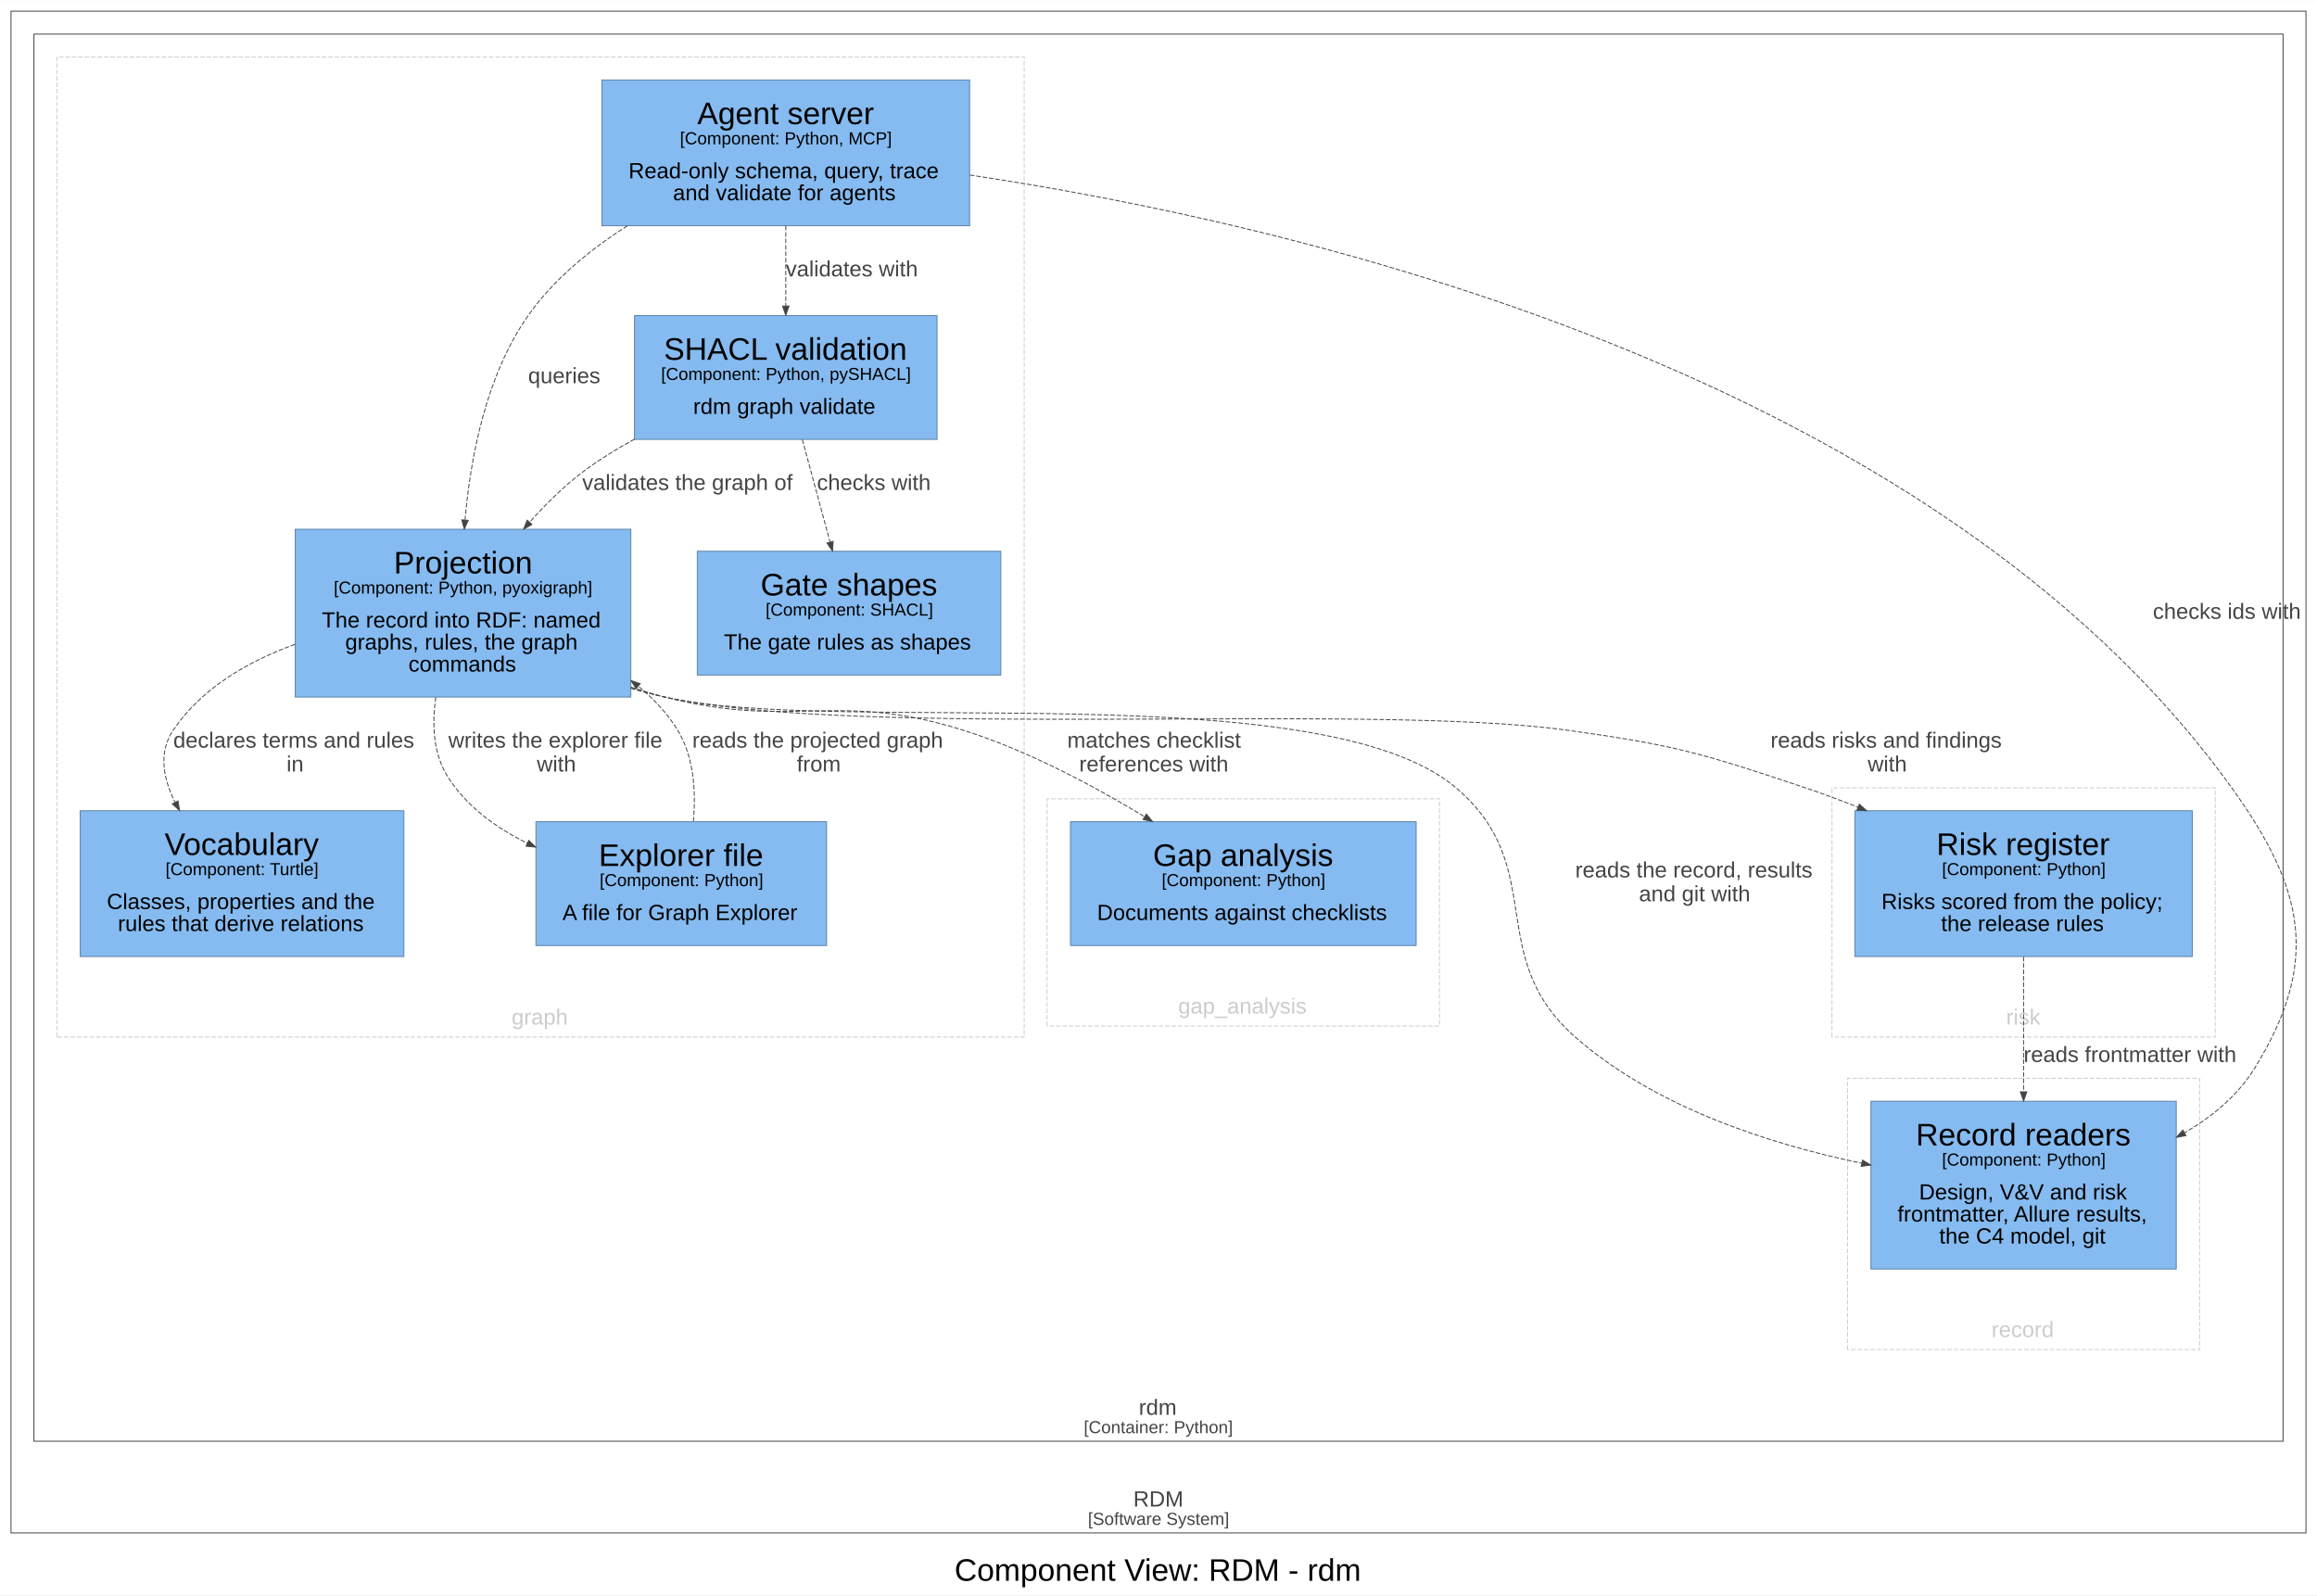
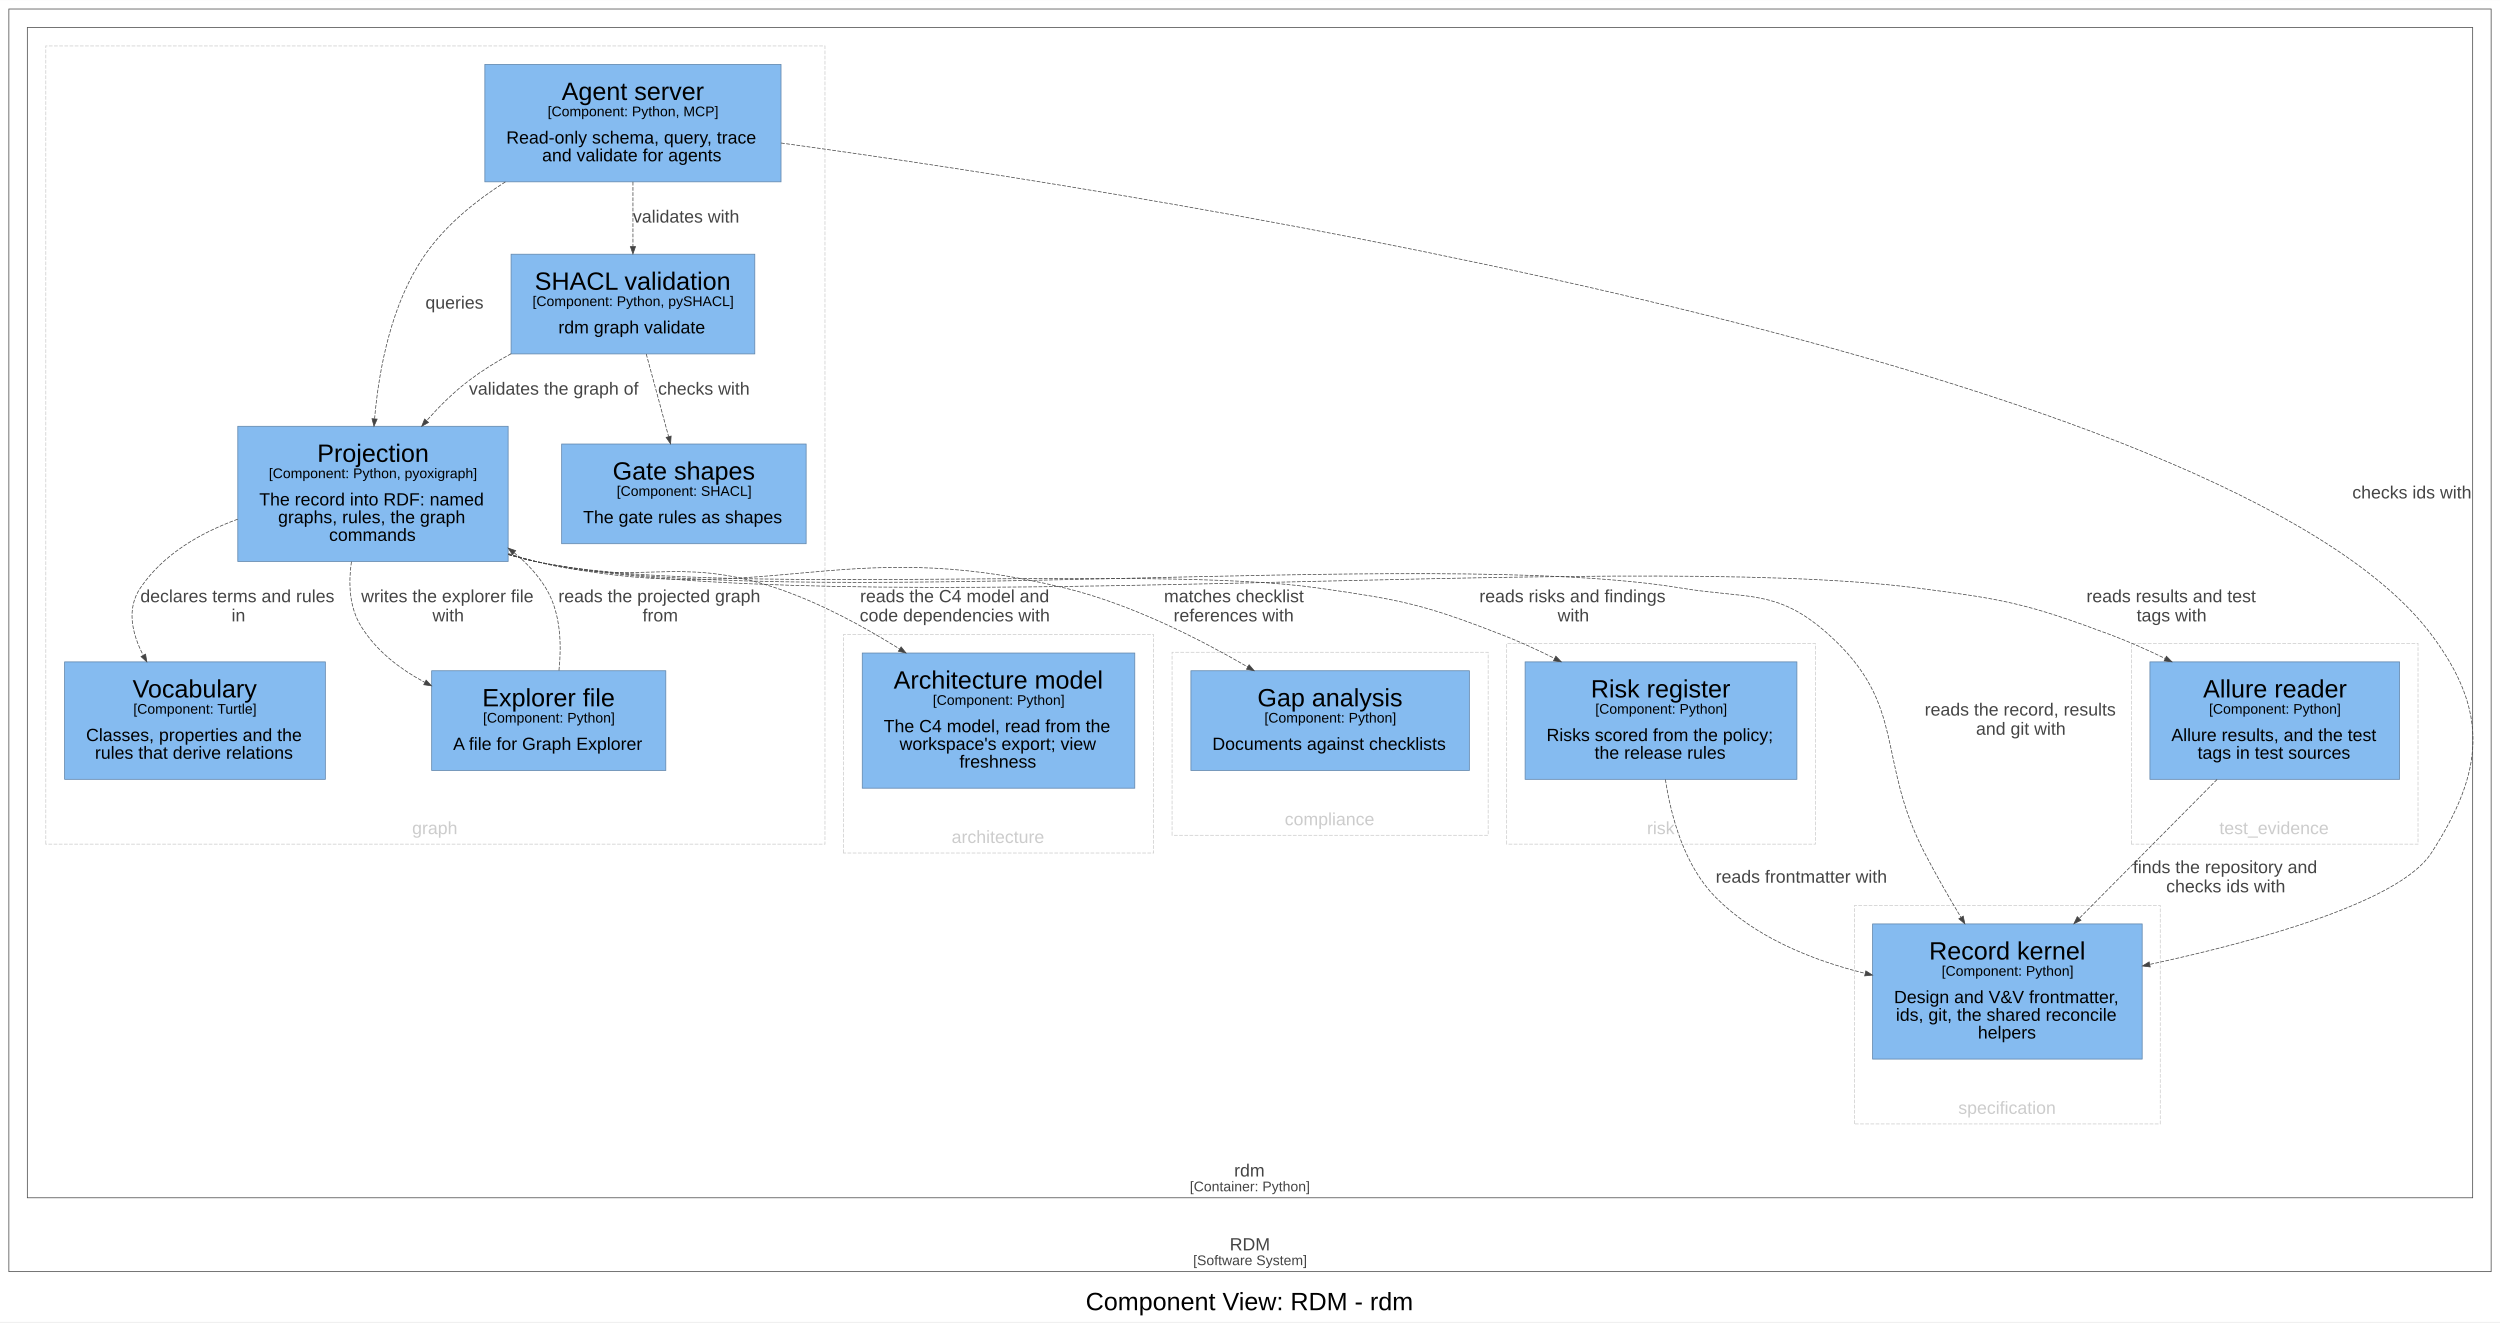
- <svg xmlns="http://www.w3.org/2000/svg" width="2527pt" height="1740pt" viewBox="0.00 0.00 2527.00 1739.60">
-   <g id="graph0" class="graph" transform="scale(1 1) rotate(0) translate(4 1735.6)">
-     <polygon fill="white" stroke="transparent" points="-4,4 -4,-1735.6 2523,-1735.6 2523,4 -4,4" />
-     <text text-anchor="start" x="1037" y="-11.8" font-family="Arial" font-size="34.00">Component View: RDM - rdm</text>
+ <svg xmlns="http://www.w3.org/2000/svg" width="3385pt" height="1790pt" viewBox="0.00 0.00 3385.00 1789.60">
+   <g id="graph0" class="graph" transform="scale(1 1) rotate(0) translate(4 1785.6)">
+     <polygon fill="white" stroke="transparent" points="-4,4 -4,-1785.6 3381,-1785.6 3381,4 -4,4" />
+     <text text-anchor="start" x="1466" y="-11.8" font-family="Arial" font-size="34.00">Component View: RDM - rdm</text>
    <g id="clust1" class="cluster">
-       <polygon fill="none" stroke="#444444" points="8,-64 8,-1723.6 2511,-1723.6 2511,-64 8,-64" />
-       <text text-anchor="start" x="1232" y="-92.8" font-family="Arial" font-size="24.00" fill="#444444">RDM</text>
-       <text text-anchor="start" x="1182.5" y="-72.8" font-family="Arial" font-size="19.00" fill="#444444">[Software System]</text>
+       <polygon fill="none" stroke="#444444" points="8,-64 8,-1773.6 3369,-1773.6 3369,-64 8,-64" />
+       <text text-anchor="start" x="1661" y="-92.8" font-family="Arial" font-size="24.00" fill="#444444">RDM</text>
+       <text text-anchor="start" x="1611.5" y="-72.8" font-family="Arial" font-size="19.00" fill="#444444">[Software System]</text>
    </g>
    <g id="clust2" class="cluster">
-       <polygon fill="none" stroke="#444444" points="33,-164 33,-1698.6 2486,-1698.6 2486,-164 33,-164" />
-       <text text-anchor="start" x="1238" y="-192.8" font-family="Arial" font-size="24.00" fill="#444444">rdm</text>
-       <text text-anchor="start" x="1178" y="-172.8" font-family="Arial" font-size="19.00" fill="#444444">[Container: Python]</text>
+       <polygon fill="none" stroke="#444444" points="33,-164 33,-1748.6 3344,-1748.6 3344,-164 33,-164" />
+       <text text-anchor="start" x="1667" y="-192.8" font-family="Arial" font-size="24.00" fill="#444444">rdm</text>
+       <text text-anchor="start" x="1607" y="-172.8" font-family="Arial" font-size="19.00" fill="#444444">[Container: Python]</text>
    </g>
    <g id="clust3" class="cluster">
-       <polygon fill="none" stroke="#cccccc" stroke-dasharray="5,2" points="1138,-616.8 1138,-864.6 1566,-864.6 1566,-616.8 1138,-616.8" />
-       <text text-anchor="start" x="1281" y="-630.4" font-family="Arial" font-size="24.00" fill="#cccccc">gap_analysis</text>
+       <polygon fill="none" stroke="#cccccc" stroke-dasharray="5,2" points="1138,-630.8 1138,-926.6 1558,-926.6 1558,-630.8 1138,-630.8" />
+       <text text-anchor="start" x="1284.5" y="-644.4" font-family="Arial" font-size="24.00" fill="#cccccc">architecture</text>
    </g>
    <g id="clust4" class="cluster">
-       <polygon fill="none" stroke="#cccccc" stroke-dasharray="5,2" points="58,-604.8 58,-1673.6 1113,-1673.6 1113,-604.8 58,-604.8" />
-       <text text-anchor="start" x="554" y="-618.4" font-family="Arial" font-size="24.00" fill="#cccccc">graph</text>
+       <polygon fill="none" stroke="#cccccc" stroke-dasharray="5,2" points="1583,-654.8 1583,-902.6 2011,-902.6 2011,-654.8 1583,-654.8" />
+       <text text-anchor="start" x="1735.5" y="-668.4" font-family="Arial" font-size="24.00" fill="#cccccc">compliance</text>
    </g>
    <g id="clust5" class="cluster">
-       <polygon fill="none" stroke="#cccccc" stroke-dasharray="5,2" points="2011,-264 2011,-559.8 2395,-559.8 2395,-264 2011,-264" />
-       <text text-anchor="start" x="2168" y="-277.6" font-family="Arial" font-size="24.00" fill="#cccccc">record</text>
+       <polygon fill="none" stroke="#cccccc" stroke-dasharray="5,2" points="58,-642.8 58,-1723.6 1113,-1723.6 1113,-642.8 58,-642.8" />
+       <text text-anchor="start" x="554" y="-656.4" font-family="Arial" font-size="24.00" fill="#cccccc">graph</text>
    </g>
    <g id="clust6" class="cluster">
-       <polygon fill="none" stroke="#cccccc" stroke-dasharray="5,2" points="1994,-604.8 1994,-876.6 2412,-876.6 2412,-604.8 1994,-604.8" />
-       <text text-anchor="start" x="2184" y="-618.4" font-family="Arial" font-size="24.00" fill="#cccccc">risk</text>
+       <polygon fill="none" stroke="#cccccc" stroke-dasharray="5,2" points="2036,-642.8 2036,-914.6 2454,-914.6 2454,-642.8 2036,-642.8" />
+       <text text-anchor="start" x="2226" y="-656.4" font-family="Arial" font-size="24.00" fill="#cccccc">risk</text>
+     </g>
+     <g id="clust7" class="cluster">
+       <polygon fill="none" stroke="#cccccc" stroke-dasharray="5,2" points="2507,-264 2507,-559.8 2921,-559.8 2921,-264 2507,-264" />
+       <text text-anchor="start" x="2647.5" y="-277.6" font-family="Arial" font-size="24.00" fill="#cccccc">specification</text>
+     </g>
+     <g id="clust8" class="cluster">
+       <polygon fill="none" stroke="#cccccc" stroke-dasharray="5,2" points="2882,-642.8 2882,-914.6 3270,-914.6 3270,-642.8 2882,-642.8" />
+       <text text-anchor="start" x="3001" y="-656.4" font-family="Arial" font-size="24.00" fill="#cccccc">test_evidence</text>
+     </g>
+     <g id="26" class="node">
+       <polygon fill="#85bbf0" stroke="#5d82a8" points="1532.5,-901.6 1163.5,-901.6 1163.5,-718.6 1532.5,-718.6 1532.5,-901.6" />
+       <text text-anchor="start" x="1206" y="-853.4" font-family="Arial" font-size="34.00" fill="#000000">Architecture model</text>
+       <text text-anchor="start" x="1259" y="-831.4" font-family="Arial" font-size="19.00" fill="#000000">[Component: Python]</text>
+       <text text-anchor="start" x="1192.5" y="-794.4" font-family="Arial" font-size="24.00" fill="#000000">The C4 model, read from the</text>
+       <text text-anchor="start" x="1214" y="-770.4" font-family="Arial" font-size="24.00" fill="#000000">workspace's export; view</text>
+       <text text-anchor="start" x="1295" y="-746.4" font-family="Arial" font-size="24.00" fill="#000000">freshness</text>
+     </g>
+     <g id="28" class="node">
+       <polygon fill="#85bbf0" stroke="#5d82a8" points="1985.5,-877.6 1608.5,-877.6 1608.5,-742.6 1985.5,-742.6 1985.5,-877.6" />
+       <text text-anchor="start" x="1698.5" y="-829.4" font-family="Arial" font-size="34.00" fill="#000000">Gap analysis</text>
+       <text text-anchor="start" x="1708" y="-807.4" font-family="Arial" font-size="19.00" fill="#000000">[Component: Python]</text>
+       <text text-anchor="start" x="1637.5" y="-770.4" font-family="Arial" font-size="24.00" fill="#000000">Documents against checklists</text>
+     </g>
+     <g id="36" class="node">
+       <polygon fill="#85bbf0" stroke="#5d82a8" points="684,-1208.6 318,-1208.6 318,-1025.6 684,-1025.6 684,-1208.6" />
+       <text text-anchor="start" x="425.5" y="-1160.4" font-family="Arial" font-size="34.00" fill="#000000">Projection</text>
+       <text text-anchor="start" x="360" y="-1138.4" font-family="Arial" font-size="19.00" fill="#000000">[Component: Python, pyoxigraph]</text>
+       <text text-anchor="start" x="347" y="-1101.4" font-family="Arial" font-size="24.00" fill="#000000">The record into RDF: named</text>
+       <text text-anchor="start" x="372.5" y="-1077.4" font-family="Arial" font-size="24.00" fill="#000000">graphs, rules, the graph</text>
+       <text text-anchor="start" x="441.5" y="-1053.4" font-family="Arial" font-size="24.00" fill="#000000">commands</text>
+     </g>
+     <g id="128" class="edge">
+       <path fill="none" stroke="#444444" stroke-dasharray="5,2" d="M684.27,-1036.31C696.58,-1032.32 708.9,-1028.69 721,-1025.6 862.23,-989.52 908.75,-1035.82 1047,-989.6 1105.01,-970.21 1163.94,-938.46 1214.11,-907.08" />
+       <polygon fill="#444444" stroke="#444444" points="1216.14,-909.93 1222.72,-901.64 1212.4,-904.02 1216.14,-909.93" />
+       <text text-anchor="start" x="1160.5" y="-970.4" font-family="Arial" font-size="24.00" fill="#444444">reads the C4 model and</text>
+       <text text-anchor="start" x="1160" y="-944.4" font-family="Arial" font-size="24.00" fill="#444444">code dependencies with</text>
+     </g>
+     <g id="91" class="edge">
+       <path fill="none" stroke="#444444" stroke-dasharray="5,2" d="M684.07,-1035.46C696.43,-1031.68 708.81,-1028.33 721,-1025.6 1032.36,-955.9 1128.02,-1065.2 1438,-989.6 1525.87,-968.17 1617.03,-922.5 1685.5,-882.73" />
+       <polygon fill="#444444" stroke="#444444" points="1687.3,-885.73 1694.16,-877.66 1683.76,-879.69 1687.3,-885.73" />
+       <text text-anchor="start" x="1572" y="-970.4" font-family="Arial" font-size="24.00" fill="#444444">matches checklist</text>
+       <text text-anchor="start" x="1585" y="-944.4" font-family="Arial" font-size="24.00" fill="#444444">references with</text>
+     </g>
+     <g id="37" class="node">
+       <polygon fill="#85bbf0" stroke="#5d82a8" points="436.5,-889.6 83.5,-889.6 83.5,-730.6 436.5,-730.6 436.5,-889.6" />
+       <text text-anchor="start" x="175.5" y="-841.4" font-family="Arial" font-size="34.00" fill="#000000">Vocabulary</text>
+       <text text-anchor="start" x="176.5" y="-819.4" font-family="Arial" font-size="19.00" fill="#000000">[Component: Turtle]</text>
+       <text text-anchor="start" x="112.5" y="-782.4" font-family="Arial" font-size="24.00" fill="#000000">Classes, properties and the</text>
+       <text text-anchor="start" x="124.5" y="-758.4" font-family="Arial" font-size="24.00" fill="#000000">rules that derive relations</text>
+     </g>
+     <g id="83" class="edge">
+       <path fill="none" stroke="#444444" stroke-dasharray="5,2" d="M317.84,-1082.78C266.66,-1064.12 216.7,-1035.01 186,-989.6 167.28,-961.9 174.34,-928.72 189.96,-898.51" />
+       <polygon fill="#444444" stroke="#444444" points="193.08,-900.12 194.82,-889.67 186.94,-896.75 193.08,-900.12" />
+       <text text-anchor="start" x="186" y="-970.4" font-family="Arial" font-size="24.00" fill="#444444">declares terms and rules</text>
+       <text text-anchor="start" x="309.5" y="-944.4" font-family="Arial" font-size="24.00" fill="#444444">in</text>
+     </g>
+     <g id="40" class="node">
+       <polygon fill="#85bbf0" stroke="#5d82a8" points="897.5,-877.6 580.5,-877.6 580.5,-742.6 897.5,-742.6 897.5,-877.6" />
+       <text text-anchor="start" x="649" y="-829.4" font-family="Arial" font-size="34.00" fill="#000000">Explorer file</text>
+       <text text-anchor="start" x="650" y="-807.4" font-family="Arial" font-size="19.00" fill="#000000">[Component: Python]</text>
+       <text text-anchor="start" x="609.5" y="-770.4" font-family="Arial" font-size="24.00" fill="#000000">A file for Graph Explorer</text>
+     </g>
+     <g id="84" class="edge">
+       <path fill="none" stroke="#444444" stroke-dasharray="5,2" d="M471.83,-1025.22C467.55,-995.43 469.03,-963.39 485,-937.6 505.29,-904.82 536.92,-880.26 571.04,-861.96" />
+       <polygon fill="#444444" stroke="#444444" points="572.97,-864.9 580.25,-857.2 569.76,-858.69 572.97,-864.9" />
+       <text text-anchor="start" x="485" y="-970.4" font-family="Arial" font-size="24.00" fill="#444444">writes the explorer file</text>
+       <text text-anchor="start" x="581.5" y="-944.4" font-family="Arial" font-size="24.00" fill="#444444">with</text>
+     </g>
+     <g id="25" class="node">
+       <polygon fill="#85bbf0" stroke="#5d82a8" points="2429,-889.6 2061,-889.6 2061,-730.6 2429,-730.6 2429,-889.6" />
+       <text text-anchor="start" x="2150" y="-841.4" font-family="Arial" font-size="34.00" fill="#000000">Risk register</text>
+       <text text-anchor="start" x="2156" y="-819.4" font-family="Arial" font-size="19.00" fill="#000000">[Component: Python]</text>
+       <text text-anchor="start" x="2090" y="-782.4" font-family="Arial" font-size="24.00" fill="#000000">Risks scored from the policy;</text>
+       <text text-anchor="start" x="2155" y="-758.4" font-family="Arial" font-size="24.00" fill="#000000">the release rules</text>
+     </g>
+     <g id="82" class="edge">
+       <path fill="none" stroke="#444444" stroke-dasharray="5,2" d="M684.02,-1035.23C696.39,-1031.5 708.79,-1028.23 721,-1025.6 951.41,-975.98 1547.66,-1022.81 1781,-989.6 1893.59,-973.58 1922.97,-967.71 2029,-926.6 2052.82,-917.36 2077.35,-906.1 2100.96,-894.27" />
+       <polygon fill="#444444" stroke="#444444" points="2102.61,-897.36 2109.95,-889.72 2099.45,-891.11 2102.61,-897.36" />
+       <text text-anchor="start" x="1999" y="-970.4" font-family="Arial" font-size="24.00" fill="#444444">reads risks and findings</text>
+       <text text-anchor="start" x="2105" y="-944.4" font-family="Arial" font-size="24.00" fill="#444444">with</text>
    </g>
    <g id="6" class="node">
-       <polygon fill="#85bbf0" stroke="#5d82a8" points="1540.5,-839.6 1163.5,-839.6 1163.5,-704.6 1540.5,-704.6 1540.5,-839.6" />
-       <text text-anchor="start" x="1253.5" y="-791.4" font-family="Arial" font-size="34.00" fill="#000000">Gap analysis</text>
-       <text text-anchor="start" x="1263" y="-769.4" font-family="Arial" font-size="19.00" fill="#000000">[Component: Python]</text>
-       <text text-anchor="start" x="1192.5" y="-732.4" font-family="Arial" font-size="24.00" fill="#000000">Documents against checklists</text>
-     </g>
-     <g id="11" class="node">
-       <polygon fill="#85bbf0" stroke="#5d82a8" points="684,-1158.6 318,-1158.6 318,-975.6 684,-975.6 684,-1158.6" />
-       <text text-anchor="start" x="425.5" y="-1110.4" font-family="Arial" font-size="34.00" fill="#000000">Projection</text>
-       <text text-anchor="start" x="360" y="-1088.4" font-family="Arial" font-size="19.00" fill="#000000">[Component: Python, pyoxigraph]</text>
-       <text text-anchor="start" x="347" y="-1051.4" font-family="Arial" font-size="24.00" fill="#000000">The record into RDF: named</text>
-       <text text-anchor="start" x="372.5" y="-1027.4" font-family="Arial" font-size="24.00" fill="#000000">graphs, rules, the graph</text>
-       <text text-anchor="start" x="441.5" y="-1003.4" font-family="Arial" font-size="24.00" fill="#000000">commands</text>
+       <polygon fill="#85bbf0" stroke="#5d82a8" points="2896.5,-534.8 2531.5,-534.8 2531.5,-351.8 2896.5,-351.8 2896.5,-534.8" />
+       <text text-anchor="start" x="2608" y="-486.6" font-family="Arial" font-size="34.00" fill="#000000">Record kernel</text>
+       <text text-anchor="start" x="2625" y="-464.6" font-family="Arial" font-size="19.00" fill="#000000">[Component: Python]</text>
+       <text text-anchor="start" x="2560.5" y="-427.6" font-family="Arial" font-size="24.00" fill="#000000">Design and V&amp;V frontmatter,</text>
+       <text text-anchor="start" x="2563" y="-403.6" font-family="Arial" font-size="24.00" fill="#000000">ids, git, the shared reconcile</text>
+       <text text-anchor="start" x="2674" y="-379.6" font-family="Arial" font-size="24.00" fill="#000000">helpers</text>
+     </g>
+     <g id="81" class="edge">
+       <path fill="none" stroke="#444444" stroke-dasharray="5,2" d="M684.29,-1034.98C696.57,-1031.33 708.87,-1028.14 721,-1025.6 1058.42,-954.83 1931.88,-1045.95 2272,-989.6 2363.94,-974.37 2402.61,-988.81 2472,-926.6 2578.92,-830.74 2536.01,-758.34 2602,-630.8 2616.88,-602.04 2634.35,-571.64 2651.01,-543.9" />
+       <polygon fill="#444444" stroke="#444444" points="2654.21,-545.37 2656.39,-535 2648.22,-541.75 2654.21,-545.37" />
+       <text text-anchor="start" x="2602" y="-816.9" font-family="Arial" font-size="24.00" fill="#444444">reads the record, results</text>
+       <text text-anchor="start" x="2671.5" y="-790.9" font-family="Arial" font-size="24.00" fill="#444444">and git with</text>
+     </g>
+     <g id="21" class="node">
+       <polygon fill="#85bbf0" stroke="#5d82a8" points="3245,-889.6 2907,-889.6 2907,-730.6 3245,-730.6 3245,-889.6" />
+       <text text-anchor="start" x="2979" y="-841.4" font-family="Arial" font-size="34.00" fill="#000000">Allure reader</text>
+       <text text-anchor="start" x="2987" y="-819.4" font-family="Arial" font-size="19.00" fill="#000000">[Component: Python]</text>
+       <text text-anchor="start" x="2936" y="-782.4" font-family="Arial" font-size="24.00" fill="#000000">Allure results, and the test</text>
+       <text text-anchor="start" x="2971.5" y="-758.4" font-family="Arial" font-size="24.00" fill="#000000">tags in test sources</text>
+     </g>
+     <g id="127" class="edge">
+       <path fill="none" stroke="#444444" stroke-dasharray="5,2" d="M684.28,-1034.93C696.56,-1031.29 708.87,-1028.12 721,-1025.6 1128.17,-941.05 2179.55,-1042.7 2592,-989.6 2710.35,-974.36 2741.21,-968.34 2853,-926.6 2877.74,-917.36 2903.25,-906.03 2927.79,-894.12" />
+       <polygon fill="#444444" stroke="#444444" points="2929.35,-897.25 2936.78,-889.7 2926.26,-890.97 2929.35,-897.25" />
+       <text text-anchor="start" x="2821" y="-970.4" font-family="Arial" font-size="24.00" fill="#444444">reads results and test</text>
+       <text text-anchor="start" x="2889" y="-944.4" font-family="Arial" font-size="24.00" fill="#444444">tags with</text>
+     </g>
+     <g id="38" class="node">
+       <polygon fill="#85bbf0" stroke="#5d82a8" points="1087.5,-1184.6 756.5,-1184.6 756.5,-1049.6 1087.5,-1049.6 1087.5,-1184.6" />
+       <text text-anchor="start" x="825.5" y="-1136.4" font-family="Arial" font-size="34.00" fill="#000000">Gate shapes</text>
+       <text text-anchor="start" x="831" y="-1114.4" font-family="Arial" font-size="19.00" fill="#000000">[Component: SHACL]</text>
+       <text text-anchor="start" x="785.5" y="-1077.4" font-family="Arial" font-size="24.00" fill="#000000">The gate rules as shapes</text>
+     </g>
+     <g id="39" class="node">
+       <polygon fill="#85bbf0" stroke="#5d82a8" points="1018,-1441.6 688,-1441.6 688,-1306.6 1018,-1306.6 1018,-1441.6" />
+       <text text-anchor="start" x="720" y="-1393.4" font-family="Arial" font-size="34.00" fill="#000000">SHACL validation</text>
+       <text text-anchor="start" x="717" y="-1371.4" font-family="Arial" font-size="19.00" fill="#000000">[Component: Python, pySHACL]</text>
+       <text text-anchor="start" x="752" y="-1334.4" font-family="Arial" font-size="24.00" fill="#000000">rdm graph validate</text>
+     </g>
+     <g id="86" class="edge">
+       <path fill="none" stroke="#444444" stroke-dasharray="5,2" d="M687.98,-1306.82C668.01,-1295.97 648.51,-1283.87 631,-1270.6 610.56,-1255.11 591.12,-1235.89 573.79,-1216.38" />
+       <polygon fill="#444444" stroke="#444444" points="576.21,-1213.84 567,-1208.6 570.94,-1218.44 576.21,-1213.84" />
+       <text text-anchor="start" x="631" y="-1251.4" font-family="Arial" font-size="24.00" fill="#444444">validates the graph of</text>
+     </g>
+     <g id="87" class="edge">
+       <path fill="none" stroke="#444444" stroke-dasharray="5,2" d="M871.04,-1306.43C880.31,-1272.17 891.65,-1230.26 901.28,-1194.68" />
+       <polygon fill="#444444" stroke="#444444" points="904.71,-1195.39 903.95,-1184.82 897.96,-1193.56 904.71,-1195.39" />
+       <text text-anchor="start" x="887" y="-1251.4" font-family="Arial" font-size="24.00" fill="#444444">checks with</text>
+     </g>
+     <g id="85" class="edge">
+       <path fill="none" stroke="#444444" stroke-dasharray="5,2" d="M752.85,-877.95C756.63,-913.56 755.13,-956.68 735,-989.6 723.87,-1007.8 709.14,-1023.55 692.47,-1037.14" />
+       <polygon fill="#444444" stroke="#444444" points="689.87,-1034.73 684.14,-1043.64 694.18,-1040.25 689.87,-1034.73" />
+       <text text-anchor="start" x="752" y="-970.4" font-family="Arial" font-size="24.00" fill="#444444">reads the projected graph</text>
+       <text text-anchor="start" x="866" y="-944.4" font-family="Arial" font-size="24.00" fill="#444444">from</text>
+     </g>
+     <g id="41" class="node">
+       <polygon fill="#85bbf0" stroke="#5d82a8" points="1053.5,-1698.6 652.5,-1698.6 652.5,-1539.6 1053.5,-1539.6 1053.5,-1698.6" />
+       <text text-anchor="start" x="756.5" y="-1650.4" font-family="Arial" font-size="34.00" fill="#000000">Agent server</text>
+       <text text-anchor="start" x="737.5" y="-1628.4" font-family="Arial" font-size="19.00" fill="#000000">[Component: Python, MCP]</text>
+       <text text-anchor="start" x="681.5" y="-1591.4" font-family="Arial" font-size="24.00" fill="#000000">Read-only schema, query, trace</text>
+       <text text-anchor="start" x="730" y="-1567.4" font-family="Arial" font-size="24.00" fill="#000000">and validate for agents</text>
    </g>
    <g id="88" class="edge">
-       <path fill="none" stroke="#444444" stroke-dasharray="5,2" d="M684.27,-986.31C696.58,-982.32 708.9,-978.69 721,-975.6 861.8,-939.6 907.35,-983.15 1046,-939.6 1115.7,-917.71 1187.76,-879.4 1244.43,-845.05" />
-       <polygon fill="#444444" stroke="#444444" points="1246.32,-847.99 1253.03,-839.79 1242.67,-842.02 1246.32,-847.99" />
-       <text text-anchor="start" x="1160" y="-920.4" font-family="Arial" font-size="24.00" fill="#444444">matches checklist</text>
-       <text text-anchor="start" x="1173" y="-894.4" font-family="Arial" font-size="24.00" fill="#444444">references with</text>
-     </g>
-     <g id="12" class="node">
-       <polygon fill="#85bbf0" stroke="#5d82a8" points="436.5,-851.6 83.5,-851.6 83.5,-692.6 436.5,-692.6 436.5,-851.6" />
-       <text text-anchor="start" x="175.5" y="-803.4" font-family="Arial" font-size="34.00" fill="#000000">Vocabulary</text>
-       <text text-anchor="start" x="176.5" y="-781.4" font-family="Arial" font-size="19.00" fill="#000000">[Component: Turtle]</text>
-       <text text-anchor="start" x="112.5" y="-744.4" font-family="Arial" font-size="24.00" fill="#000000">Classes, properties and the</text>
-       <text text-anchor="start" x="124.5" y="-720.4" font-family="Arial" font-size="24.00" fill="#000000">rules that derive relations</text>
-     </g>
-     <g id="80" class="edge">
-       <path fill="none" stroke="#444444" stroke-dasharray="5,2" d="M317.69,-1033.06C266.2,-1014.41 215.89,-985.23 185,-939.6 168.64,-915.42 173.75,-887.09 187.01,-860.73" />
-       <polygon fill="#444444" stroke="#444444" points="190.12,-862.33 191.8,-851.87 183.96,-859 190.12,-862.33" />
-       <text text-anchor="start" x="185" y="-920.4" font-family="Arial" font-size="24.00" fill="#444444">declares terms and rules</text>
-       <text text-anchor="start" x="308.5" y="-894.4" font-family="Arial" font-size="24.00" fill="#444444">in</text>
-     </g>
-     <g id="15" class="node">
-       <polygon fill="#85bbf0" stroke="#5d82a8" points="897.5,-839.6 580.5,-839.6 580.5,-704.6 897.5,-704.6 897.5,-839.6" />
-       <text text-anchor="start" x="649" y="-791.4" font-family="Arial" font-size="34.00" fill="#000000">Explorer file</text>
-       <text text-anchor="start" x="650" y="-769.4" font-family="Arial" font-size="19.00" fill="#000000">[Component: Python]</text>
-       <text text-anchor="start" x="609.5" y="-732.4" font-family="Arial" font-size="24.00" fill="#000000">A file for Graph Explorer</text>
-     </g>
-     <g id="81" class="edge">
-       <path fill="none" stroke="#444444" stroke-dasharray="5,2" d="M471.33,-975.31C466.92,-945.37 468.45,-913.21 485,-887.6 505.48,-855.9 537.08,-832.89 571.1,-816.21" />
-       <polygon fill="#444444" stroke="#444444" points="572.72,-819.32 580.28,-811.89 569.74,-812.98 572.72,-819.32" />
-       <text text-anchor="start" x="485" y="-920.4" font-family="Arial" font-size="24.00" fill="#444444">writes the explorer file</text>
-       <text text-anchor="start" x="581.5" y="-894.4" font-family="Arial" font-size="24.00" fill="#444444">with</text>
-     </g>
-     <g id="20" class="node">
-       <polygon fill="#85bbf0" stroke="#5d82a8" points="2369.5,-534.8 2036.5,-534.8 2036.5,-351.8 2369.5,-351.8 2369.5,-534.8" />
-       <text text-anchor="start" x="2085.5" y="-486.6" font-family="Arial" font-size="34.00" fill="#000000">Record readers</text>
-       <text text-anchor="start" x="2114" y="-464.6" font-family="Arial" font-size="19.00" fill="#000000">[Component: Python]</text>
-       <text text-anchor="start" x="2089" y="-427.6" font-family="Arial" font-size="24.00" fill="#000000">Design, V&amp;V and risk</text>
-       <text text-anchor="start" x="2065.5" y="-403.6" font-family="Arial" font-size="24.00" fill="#000000">frontmatter, Allure results,</text>
-       <text text-anchor="start" x="2111" y="-379.6" font-family="Arial" font-size="24.00" fill="#000000">the C4 model, git</text>
-     </g>
-     <g id="78" class="edge">
-       <path fill="none" stroke="#444444" stroke-dasharray="5,2" d="M684.09,-985.53C696.44,-981.73 708.82,-978.36 721,-975.6 909.26,-932.93 1436.96,-1001.67 1584,-876.6 1686,-789.84 1613.41,-693.19 1714,-604.8 1800.88,-528.46 1924.92,-488.29 2026.33,-467.22" />
-       <polygon fill="#444444" stroke="#444444" points="2027.28,-470.6 2036.38,-465.18 2025.89,-463.74 2027.28,-470.6" />
-       <text text-anchor="start" x="1714" y="-778.9" font-family="Arial" font-size="24.00" fill="#444444">reads the record, results</text>
-       <text text-anchor="start" x="1783.5" y="-752.9" font-family="Arial" font-size="24.00" fill="#444444">and git with</text>
-     </g>
-     <g id="25" class="node">
-       <polygon fill="#85bbf0" stroke="#5d82a8" points="2387,-851.6 2019,-851.6 2019,-692.6 2387,-692.6 2387,-851.6" />
-       <text text-anchor="start" x="2108" y="-803.4" font-family="Arial" font-size="34.00" fill="#000000">Risk register</text>
-       <text text-anchor="start" x="2114" y="-781.4" font-family="Arial" font-size="19.00" fill="#000000">[Component: Python]</text>
-       <text text-anchor="start" x="2048" y="-744.4" font-family="Arial" font-size="24.00" fill="#000000">Risks scored from the policy;</text>
-       <text text-anchor="start" x="2113" y="-720.4" font-family="Arial" font-size="24.00" fill="#000000">the release rules</text>
-     </g>
-     <g id="79" class="edge">
-       <path fill="none" stroke="#444444" stroke-dasharray="5,2" d="M684.03,-985.27C696.39,-981.53 708.79,-978.25 721,-975.6 934.63,-929.3 1487.45,-969.39 1704,-939.6 1822.22,-923.33 1851.86,-914.54 1965,-876.6 1983.82,-870.29 2003.2,-863.09 2022.4,-855.49" />
-       <polygon fill="#444444" stroke="#444444" points="2023.83,-858.69 2031.81,-851.73 2021.23,-852.19 2023.83,-858.69" />
-       <text text-anchor="start" x="1927" y="-920.4" font-family="Arial" font-size="24.00" fill="#444444">reads risks and findings</text>
-       <text text-anchor="start" x="2033" y="-894.4" font-family="Arial" font-size="24.00" fill="#444444">with</text>
-     </g>
-     <g id="13" class="node">
-       <polygon fill="#85bbf0" stroke="#5d82a8" points="1087.5,-1134.6 756.5,-1134.6 756.5,-999.6 1087.5,-999.6 1087.5,-1134.6" />
-       <text text-anchor="start" x="825.5" y="-1086.4" font-family="Arial" font-size="34.00" fill="#000000">Gate shapes</text>
-       <text text-anchor="start" x="831" y="-1064.4" font-family="Arial" font-size="19.00" fill="#000000">[Component: SHACL]</text>
-       <text text-anchor="start" x="785.5" y="-1027.4" font-family="Arial" font-size="24.00" fill="#000000">The gate rules as shapes</text>
-     </g>
-     <g id="14" class="node">
-       <polygon fill="#85bbf0" stroke="#5d82a8" points="1018,-1391.6 688,-1391.6 688,-1256.6 1018,-1256.6 1018,-1391.6" />
-       <text text-anchor="start" x="720" y="-1343.4" font-family="Arial" font-size="34.00" fill="#000000">SHACL validation</text>
-       <text text-anchor="start" x="717" y="-1321.4" font-family="Arial" font-size="19.00" fill="#000000">[Component: Python, pySHACL]</text>
-       <text text-anchor="start" x="752" y="-1284.4" font-family="Arial" font-size="24.00" fill="#000000">rdm graph validate</text>
-     </g>
-     <g id="83" class="edge">
-       <path fill="none" stroke="#444444" stroke-dasharray="5,2" d="M687.98,-1256.82C668.01,-1245.97 648.51,-1233.87 631,-1220.6 610.56,-1205.11 591.12,-1185.89 573.79,-1166.38" />
-       <polygon fill="#444444" stroke="#444444" points="576.21,-1163.84 567,-1158.6 570.94,-1168.44 576.21,-1163.84" />
-       <text text-anchor="start" x="631" y="-1201.4" font-family="Arial" font-size="24.00" fill="#444444">validates the graph of</text>
-     </g>
-     <g id="84" class="edge">
-       <path fill="none" stroke="#444444" stroke-dasharray="5,2" d="M871.04,-1256.43C880.31,-1222.17 891.65,-1180.26 901.28,-1144.68" />
-       <polygon fill="#444444" stroke="#444444" points="904.71,-1145.39 903.95,-1134.82 897.96,-1143.56 904.71,-1145.39" />
-       <text text-anchor="start" x="887" y="-1201.4" font-family="Arial" font-size="24.00" fill="#444444">checks with</text>
-     </g>
-     <g id="82" class="edge">
-       <path fill="none" stroke="#444444" stroke-dasharray="5,2" d="M752.23,-839.91C755.1,-872.22 752.97,-910.26 735,-939.6 723.86,-957.79 709.12,-973.53 692.44,-987.12" />
-       <polygon fill="#444444" stroke="#444444" points="689.84,-984.71 684.11,-993.62 694.14,-990.23 689.84,-984.71" />
-       <text text-anchor="start" x="751" y="-920.4" font-family="Arial" font-size="24.00" fill="#444444">reads the projected graph</text>
-       <text text-anchor="start" x="865" y="-894.4" font-family="Arial" font-size="24.00" fill="#444444">from</text>
-     </g>
-     <g id="16" class="node">
-       <polygon fill="#85bbf0" stroke="#5d82a8" points="1053.5,-1648.6 652.5,-1648.6 652.5,-1489.6 1053.5,-1489.6 1053.5,-1648.6" />
-       <text text-anchor="start" x="756.5" y="-1600.4" font-family="Arial" font-size="34.00" fill="#000000">Agent server</text>
-       <text text-anchor="start" x="737.5" y="-1578.4" font-family="Arial" font-size="19.00" fill="#000000">[Component: Python, MCP]</text>
-       <text text-anchor="start" x="681.5" y="-1541.4" font-family="Arial" font-size="24.00" fill="#000000">Read-only schema, query, trace</text>
-       <text text-anchor="start" x="730" y="-1517.4" font-family="Arial" font-size="24.00" fill="#000000">and validate for agents</text>
-     </g>
-     <g id="85" class="edge">
-       <path fill="none" stroke="#444444" stroke-dasharray="5,2" d="M680.25,-1489.51C639.43,-1463.6 599.76,-1431.06 572,-1391.6 526.22,-1326.51 509.18,-1237.25 503.2,-1168.98" />
-       <polygon fill="#444444" stroke="#444444" points="506.66,-1168.32 502.36,-1158.64 499.68,-1168.89 506.66,-1168.32" />
-       <text text-anchor="start" x="572" y="-1317.9" font-family="Arial" font-size="24.00" fill="#444444">queries</text>
-     </g>
-     <g id="86" class="edge">
-       <path fill="none" stroke="#444444" stroke-dasharray="5,2" d="M853,-1489.54C853,-1461.51 853,-1429.97 853,-1402.07" />
-       <polygon fill="#444444" stroke="#444444" points="856.5,-1401.97 853,-1391.97 849.5,-1401.97 856.5,-1401.97" />
-       <text text-anchor="start" x="853" y="-1434.4" font-family="Arial" font-size="24.00" fill="#444444">validates with</text>
-     </g>
-     <g id="87" class="edge">
-       <path fill="none" stroke="#444444" stroke-dasharray="5,2" d="M1053.77,-1544.91C1399.19,-1493.32 2100.5,-1334.9 2430,-876.6 2509.6,-765.88 2526.6,-686.86 2455,-570.8 2436.69,-541.13 2409.07,-518.18 2378.73,-500.5" />
-       <polygon fill="#444444" stroke="#444444" points="2380.1,-497.26 2369.67,-495.42 2376.68,-503.36 2380.1,-497.26" />
-       <text text-anchor="start" x="2344" y="-1060.9" font-family="Arial" font-size="24.00" fill="#444444">checks ids with</text>
-     </g>
-     <g id="94" class="edge">
-       <path fill="none" stroke="#444444" stroke-dasharray="5,2" d="M2203,-692.41C2203,-648.24 2203,-592.67 2203,-545.31" />
-       <polygon fill="#444444" stroke="#444444" points="2206.5,-545.03 2203,-535.03 2199.5,-545.03 2206.5,-545.03" />
-       <text text-anchor="start" x="2203" y="-577.6" font-family="Arial" font-size="24.00" fill="#444444">reads frontmatter with</text>
+       <path fill="none" stroke="#444444" stroke-dasharray="5,2" d="M680.25,-1539.51C639.43,-1513.6 599.76,-1481.06 572,-1441.6 526.22,-1376.51 509.18,-1287.25 503.2,-1218.98" />
+       <polygon fill="#444444" stroke="#444444" points="506.66,-1218.32 502.36,-1208.64 499.68,-1218.89 506.66,-1218.32" />
+       <text text-anchor="start" x="572" y="-1367.9" font-family="Arial" font-size="24.00" fill="#444444">queries</text>
+     </g>
+     <g id="89" class="edge">
+       <path fill="none" stroke="#444444" stroke-dasharray="5,2" d="M853,-1539.54C853,-1511.51 853,-1479.97 853,-1452.07" />
+       <polygon fill="#444444" stroke="#444444" points="856.5,-1451.97 853,-1441.97 849.5,-1451.97 856.5,-1451.97" />
+       <text text-anchor="start" x="853" y="-1484.4" font-family="Arial" font-size="24.00" fill="#444444">validates with</text>
+     </g>
+     <g id="90" class="edge">
+       <path fill="none" stroke="#444444" stroke-dasharray="5,2" d="M1053.56,-1592.17C1586.22,-1518.77 3014.38,-1290.96 3288,-926.6 3366.95,-821.48 3359.33,-741.23 3288,-630.8 3245.44,-564.91 3056.35,-512.31 2906.67,-479.98" />
+       <polygon fill="#444444" stroke="#444444" points="2907.38,-476.55 2896.87,-477.88 2905.91,-483.4 2907.38,-476.55" />
+       <text text-anchor="start" x="3181" y="-1110.9" font-family="Arial" font-size="24.00" fill="#444444">checks ids with</text>
+     </g>
+     <g id="97" class="edge">
+       <path fill="none" stroke="#444444" stroke-dasharray="5,2" d="M2250.93,-730.38C2258.83,-678.71 2277.07,-613.1 2319,-570.8 2372.68,-516.64 2449.54,-485.65 2521.21,-467.91" />
+       <polygon fill="#444444" stroke="#444444" points="2522.38,-471.23 2531.29,-465.5 2520.75,-464.43 2522.38,-471.23" />
+       <text text-anchor="start" x="2319" y="-590.6" font-family="Arial" font-size="24.00" fill="#444444">reads frontmatter with</text>
+     </g>
+     <g id="122" class="edge">
+       <path fill="none" stroke="#444444" stroke-dasharray="5,2" d="M2997.9,-730.39C2943.17,-675.24 2869.65,-601.16 2811.14,-542.19" />
+       <polygon fill="#444444" stroke="#444444" points="2813.61,-539.71 2804.08,-535.08 2808.64,-544.65 2813.61,-539.71" />
+       <text text-anchor="start" x="2884" y="-603.6" font-family="Arial" font-size="24.00" fill="#444444">finds the repository and</text>
+       <text text-anchor="start" x="2929" y="-577.6" font-family="Arial" font-size="24.00" fill="#444444">checks ids with</text>
    </g>
  </g>
</svg>
